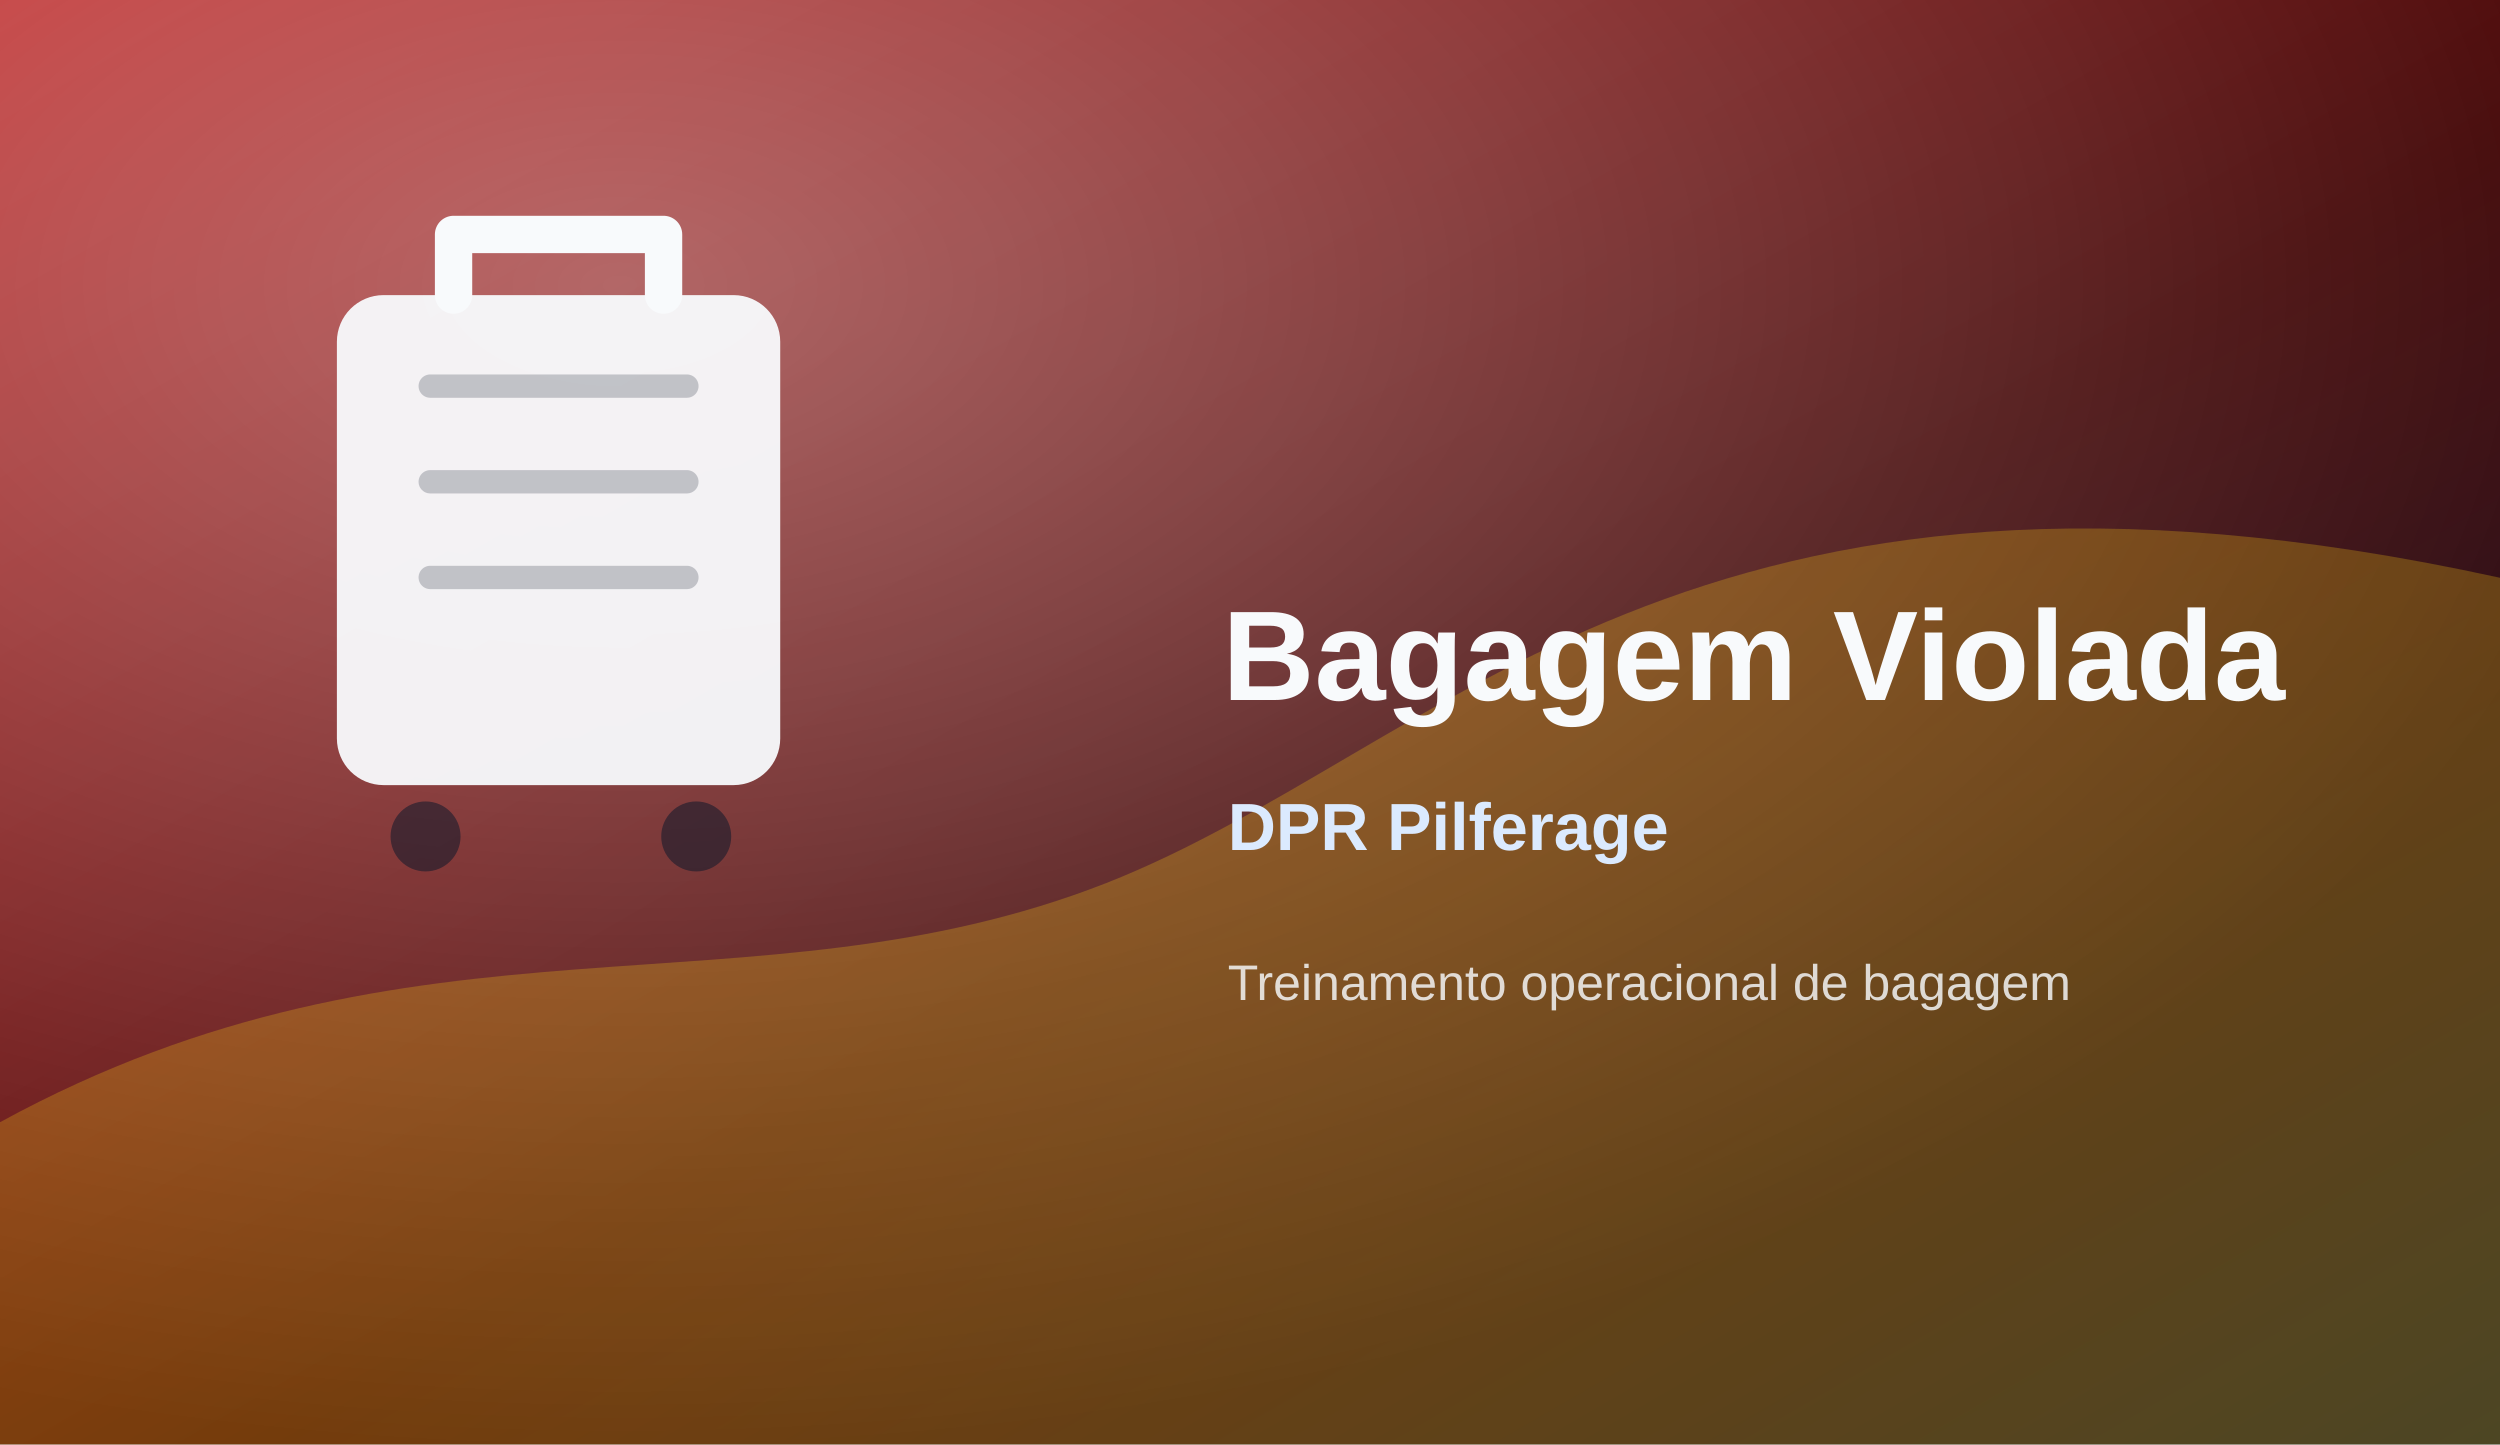
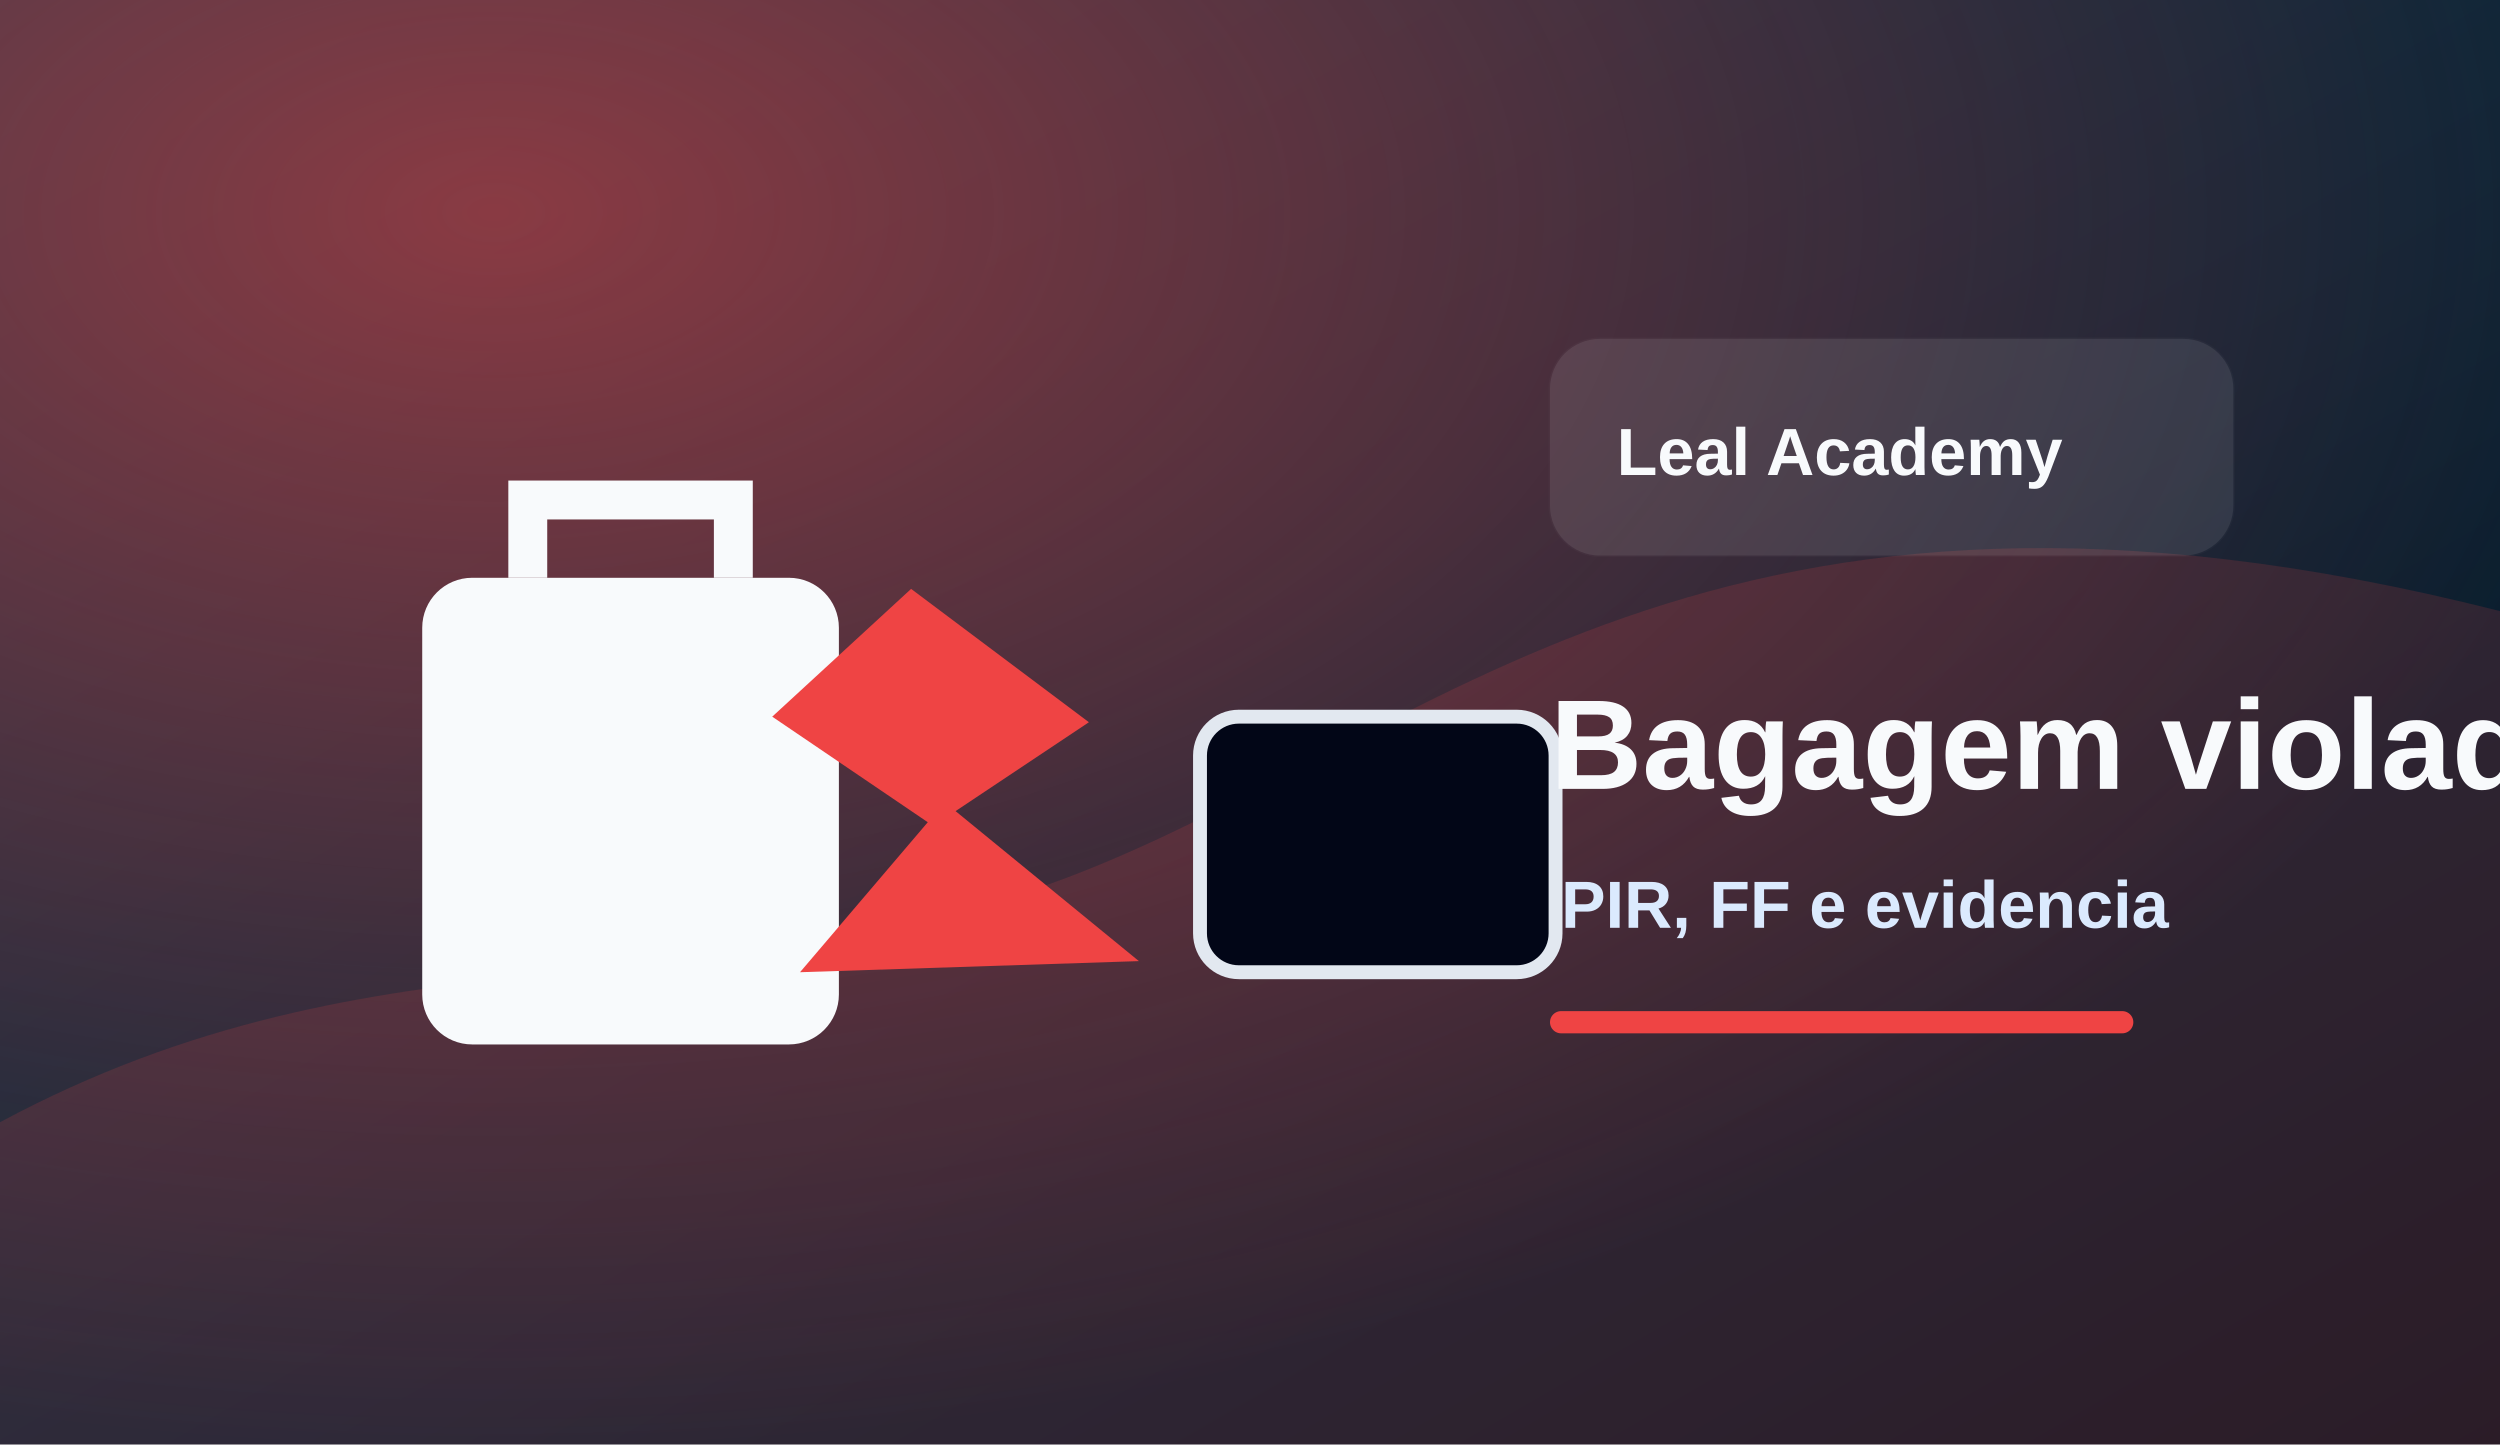
- <svg xmlns="http://www.w3.org/2000/svg" width="900" height="520" viewBox="0 0 900 520" role="img" aria-label="Bagagem Violada - DPR Pilferage">
+ <svg xmlns="http://www.w3.org/2000/svg" width="900" height="520" viewBox="0 0 900 520" role="img" aria-label="Bagagem violada">
  <defs>
-     <linearGradient id="g" x1="0" x2="1" y1="0" y2="1">
-       <stop offset="0" stop-color="#b91c1c" />
-       <stop offset=".55" stop-color="#450a0a" />
-       <stop offset="1" stop-color="#0f172a" />
+     <linearGradient id="bg" x1="0" x2="1" y1="0" y2="1">
+       <stop offset="0" stop-color="#0f3448" />
+       <stop offset=".55" stop-color="#0b2436" />
+       <stop offset="1" stop-color="#071421" />
    </linearGradient>
-     <radialGradient id="light" cx=".25" cy=".2" r=".8">
-       <stop offset="0" stop-color="#ffffff" stop-opacity=".35" />
-       <stop offset="1" stop-color="#ffffff" stop-opacity="0" />
+     <radialGradient id="halo" cx=".20" cy=".15" r=".85">
+       <stop offset="0" stop-color="#ef4444" stop-opacity=".55" />
+       <stop offset="1" stop-color="#ef4444" stop-opacity="0" />
    </radialGradient>
  </defs>
-   <rect width="900" height="520" fill="url(#g)" />
-   <rect width="900" height="520" fill="url(#light)" />
-   <path d="M0 404c150-82 270-36 398-86 122-48 210-174 502-110v312H0z" fill="#facc15" opacity=".26" />
-   <g transform="translate(44 34) scale(.84)" fill="none" stroke-linecap="round" stroke-linejoin="round">
-     <rect x="92" y="86" width="190" height="210" rx="20" fill="#f8fafc" opacity=".95" />
-     <path d="M142 86v-26h90v26" fill="none" stroke="#f8fafc" stroke-width="16" stroke-linecap="round" />
-     <path d="M132 125h110M132 166h110M132 207h110" stroke="#0f172a" stroke-width="10" opacity=".22" />
-     <circle cx="130" cy="318" r="15" fill="#0f172a" opacity=".55" />
-     <circle cx="246" cy="318" r="15" fill="#0f172a" opacity=".55" />
+   <rect width="900" height="520" fill="url(#bg)" />
+   <rect width="900" height="520" fill="url(#halo)" />
+   <path d="M0 404c138-74 250-38 384-88 132-50 232-168 516-96v300H0z" fill="#ef4444" opacity=".16" />
+   <g transform="translate(42 38)">
+     <rect x="110" y="170" width="150" height="168" rx="18" fill="#f8fafc" />
+     <path d="M148 170v-28h74v28" stroke="#f8fafc" stroke-width="14" fill="none" />
+     <path d="M286 174l64 48-48 32 66 54-122 4 46-54-56-38z" fill="#ef4444" />
+     <rect x="390" y="220" width="128" height="92" rx="14" fill="#020617" stroke="#e2e8f0" stroke-width="5" />
  </g>
-   <text x="440" y="252" fill="#f8fafc" font-family="Segoe UI, Arial, sans-serif" font-size="46" font-weight="800">Bagagem Violada</text>
-   <text x="442" y="306" fill="#dbeafe" font-family="Segoe UI, Arial, sans-serif" font-size="24" font-weight="600">DPR Pilferage</text>
-   <text x="442" y="360" fill="#f8fafc" opacity=".82" font-family="Segoe UI, Arial, sans-serif" font-size="18">Treinamento operacional de bagagem</text>
+   <rect x="558" y="122" width="246" height="78" rx="18" fill="#ffffff" opacity=".10" stroke="#ffffff" stroke-opacity=".22" />
+   <text x="582" y="171" fill="#f8fafc" font-family="Segoe UI, Arial, sans-serif" font-size="24" font-weight="800">Leal Academy</text>
+   <text x="558" y="284" fill="#f8fafc" font-family="Segoe UI, Arial, sans-serif" font-size="46" font-weight="900">Bagagem violada</text>
+   <text x="562" y="334" fill="#dbeafe" font-family="Segoe UI, Arial, sans-serif" font-size="24" font-weight="700">PIR, FF e evidencia</text>
+   <path d="M562 368h202" stroke="#ef4444" stroke-width="8" stroke-linecap="round" />
</svg>
